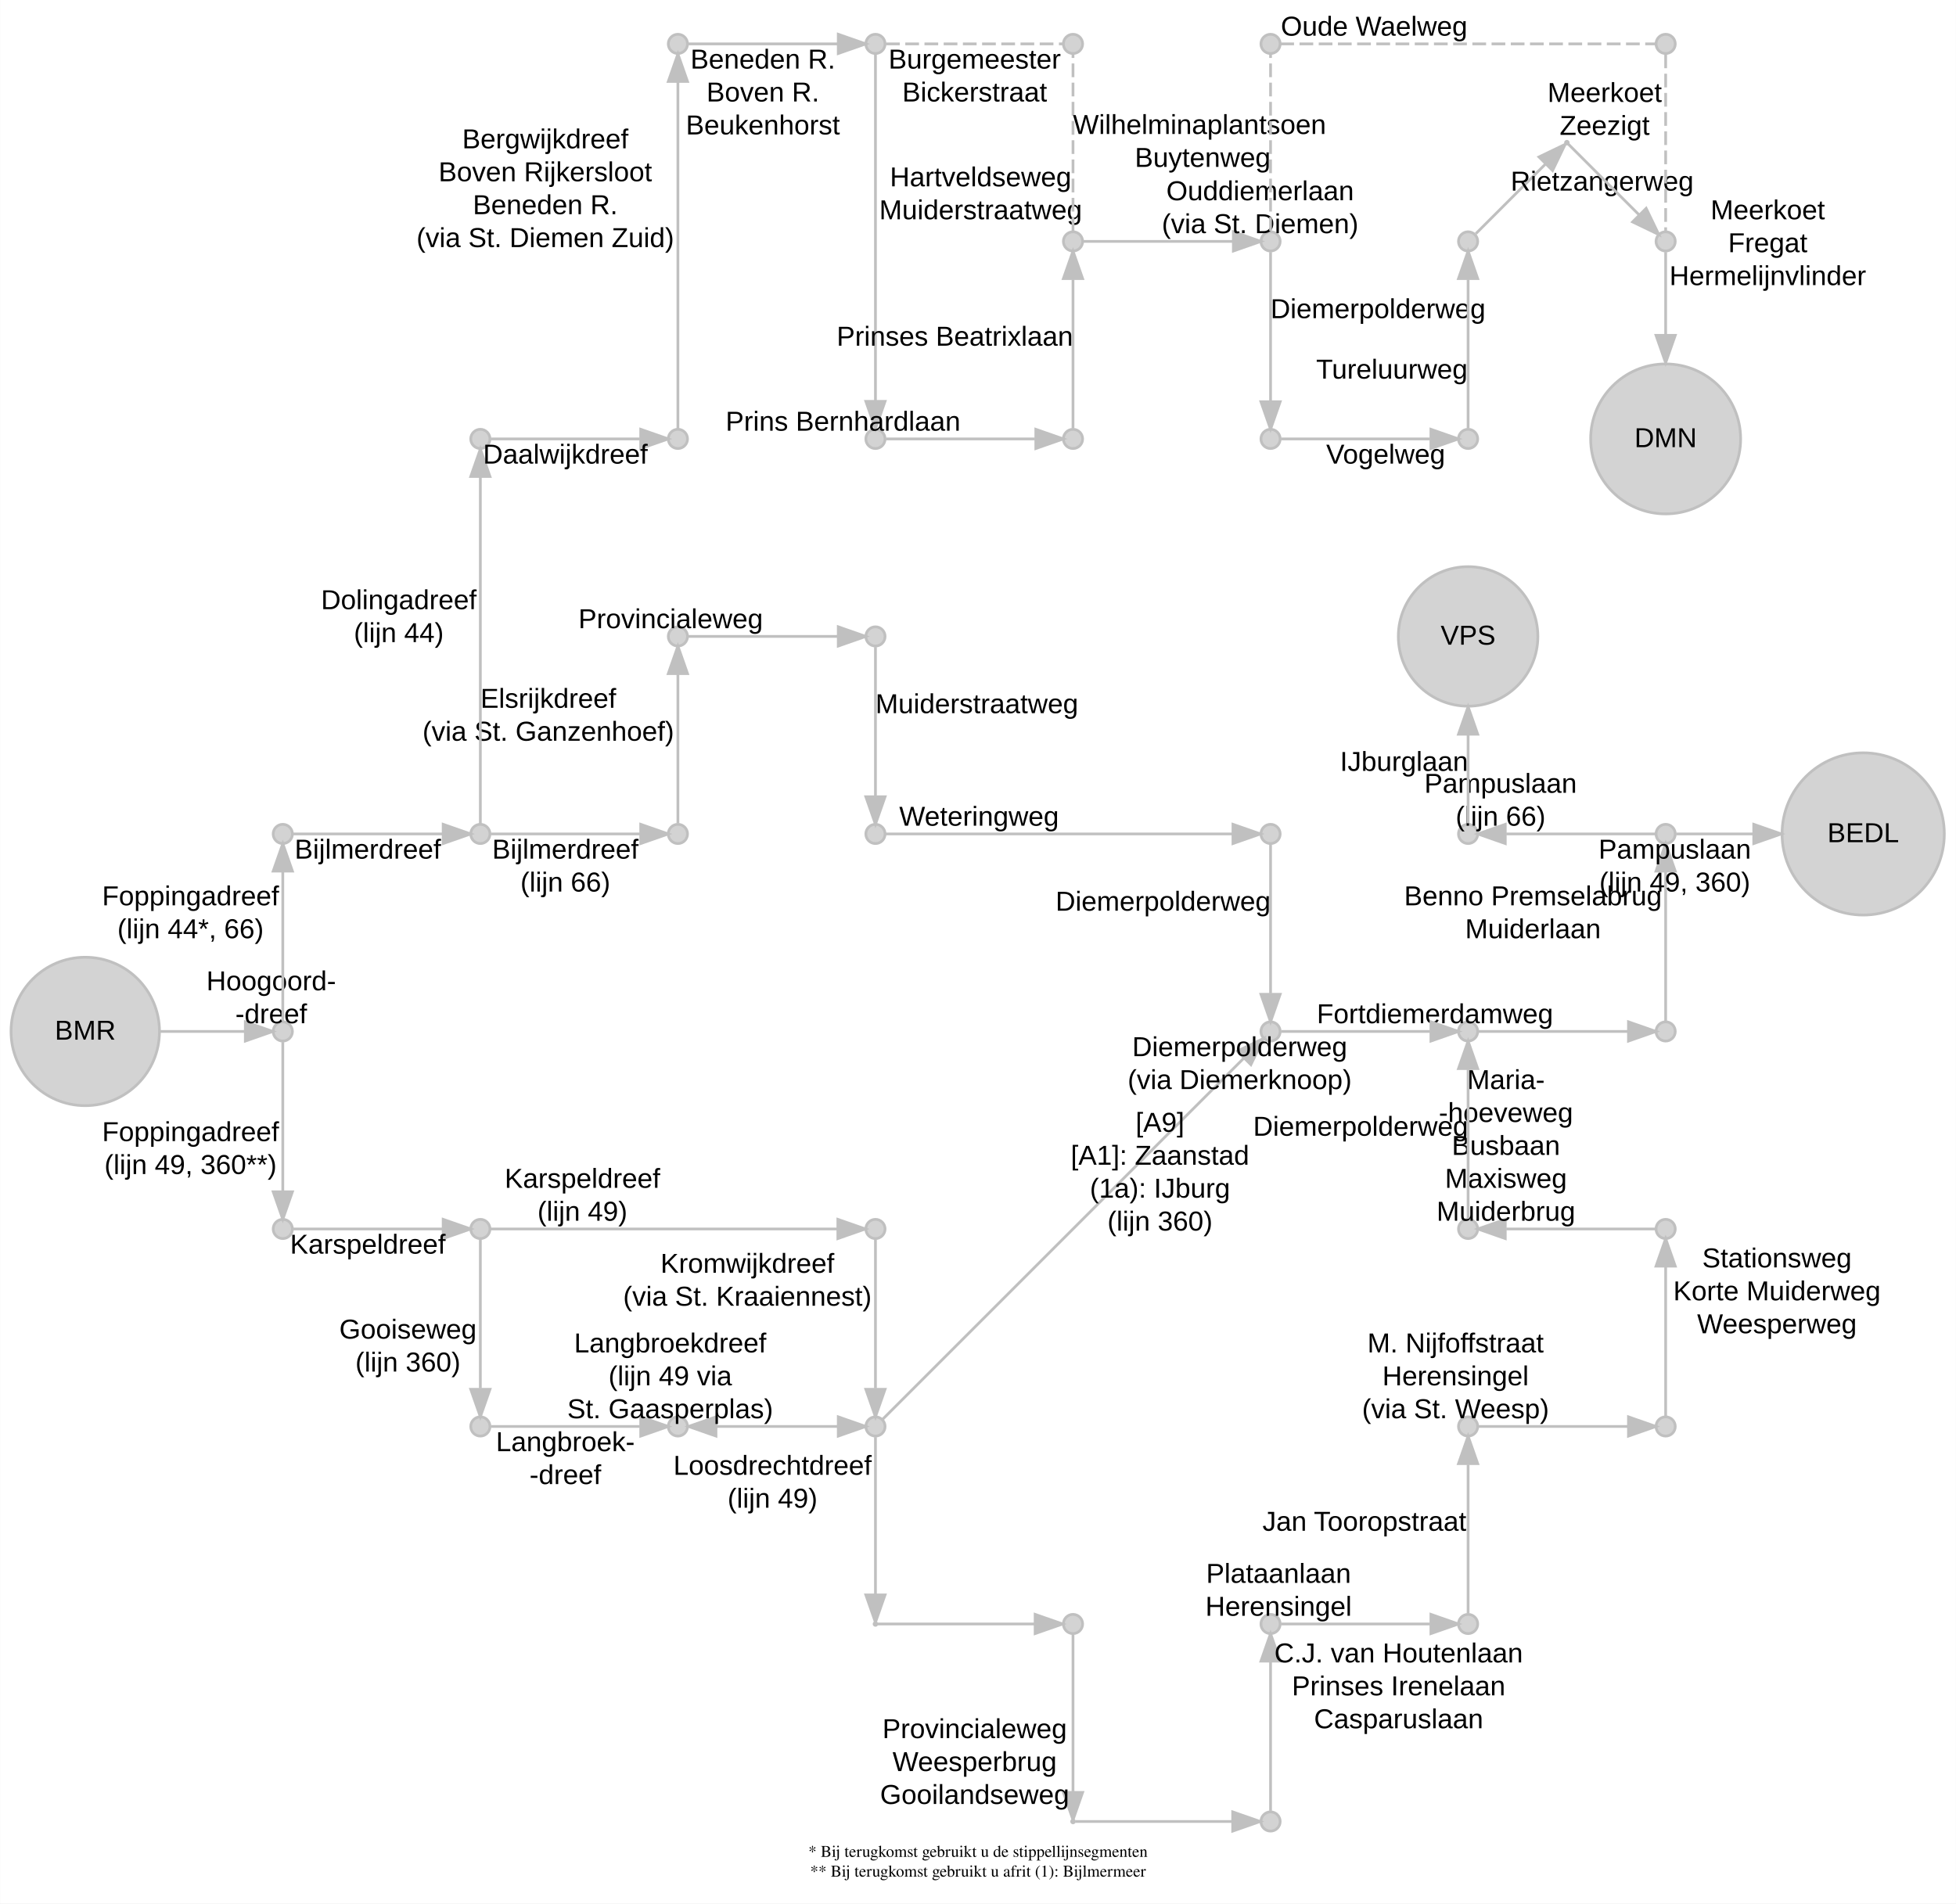
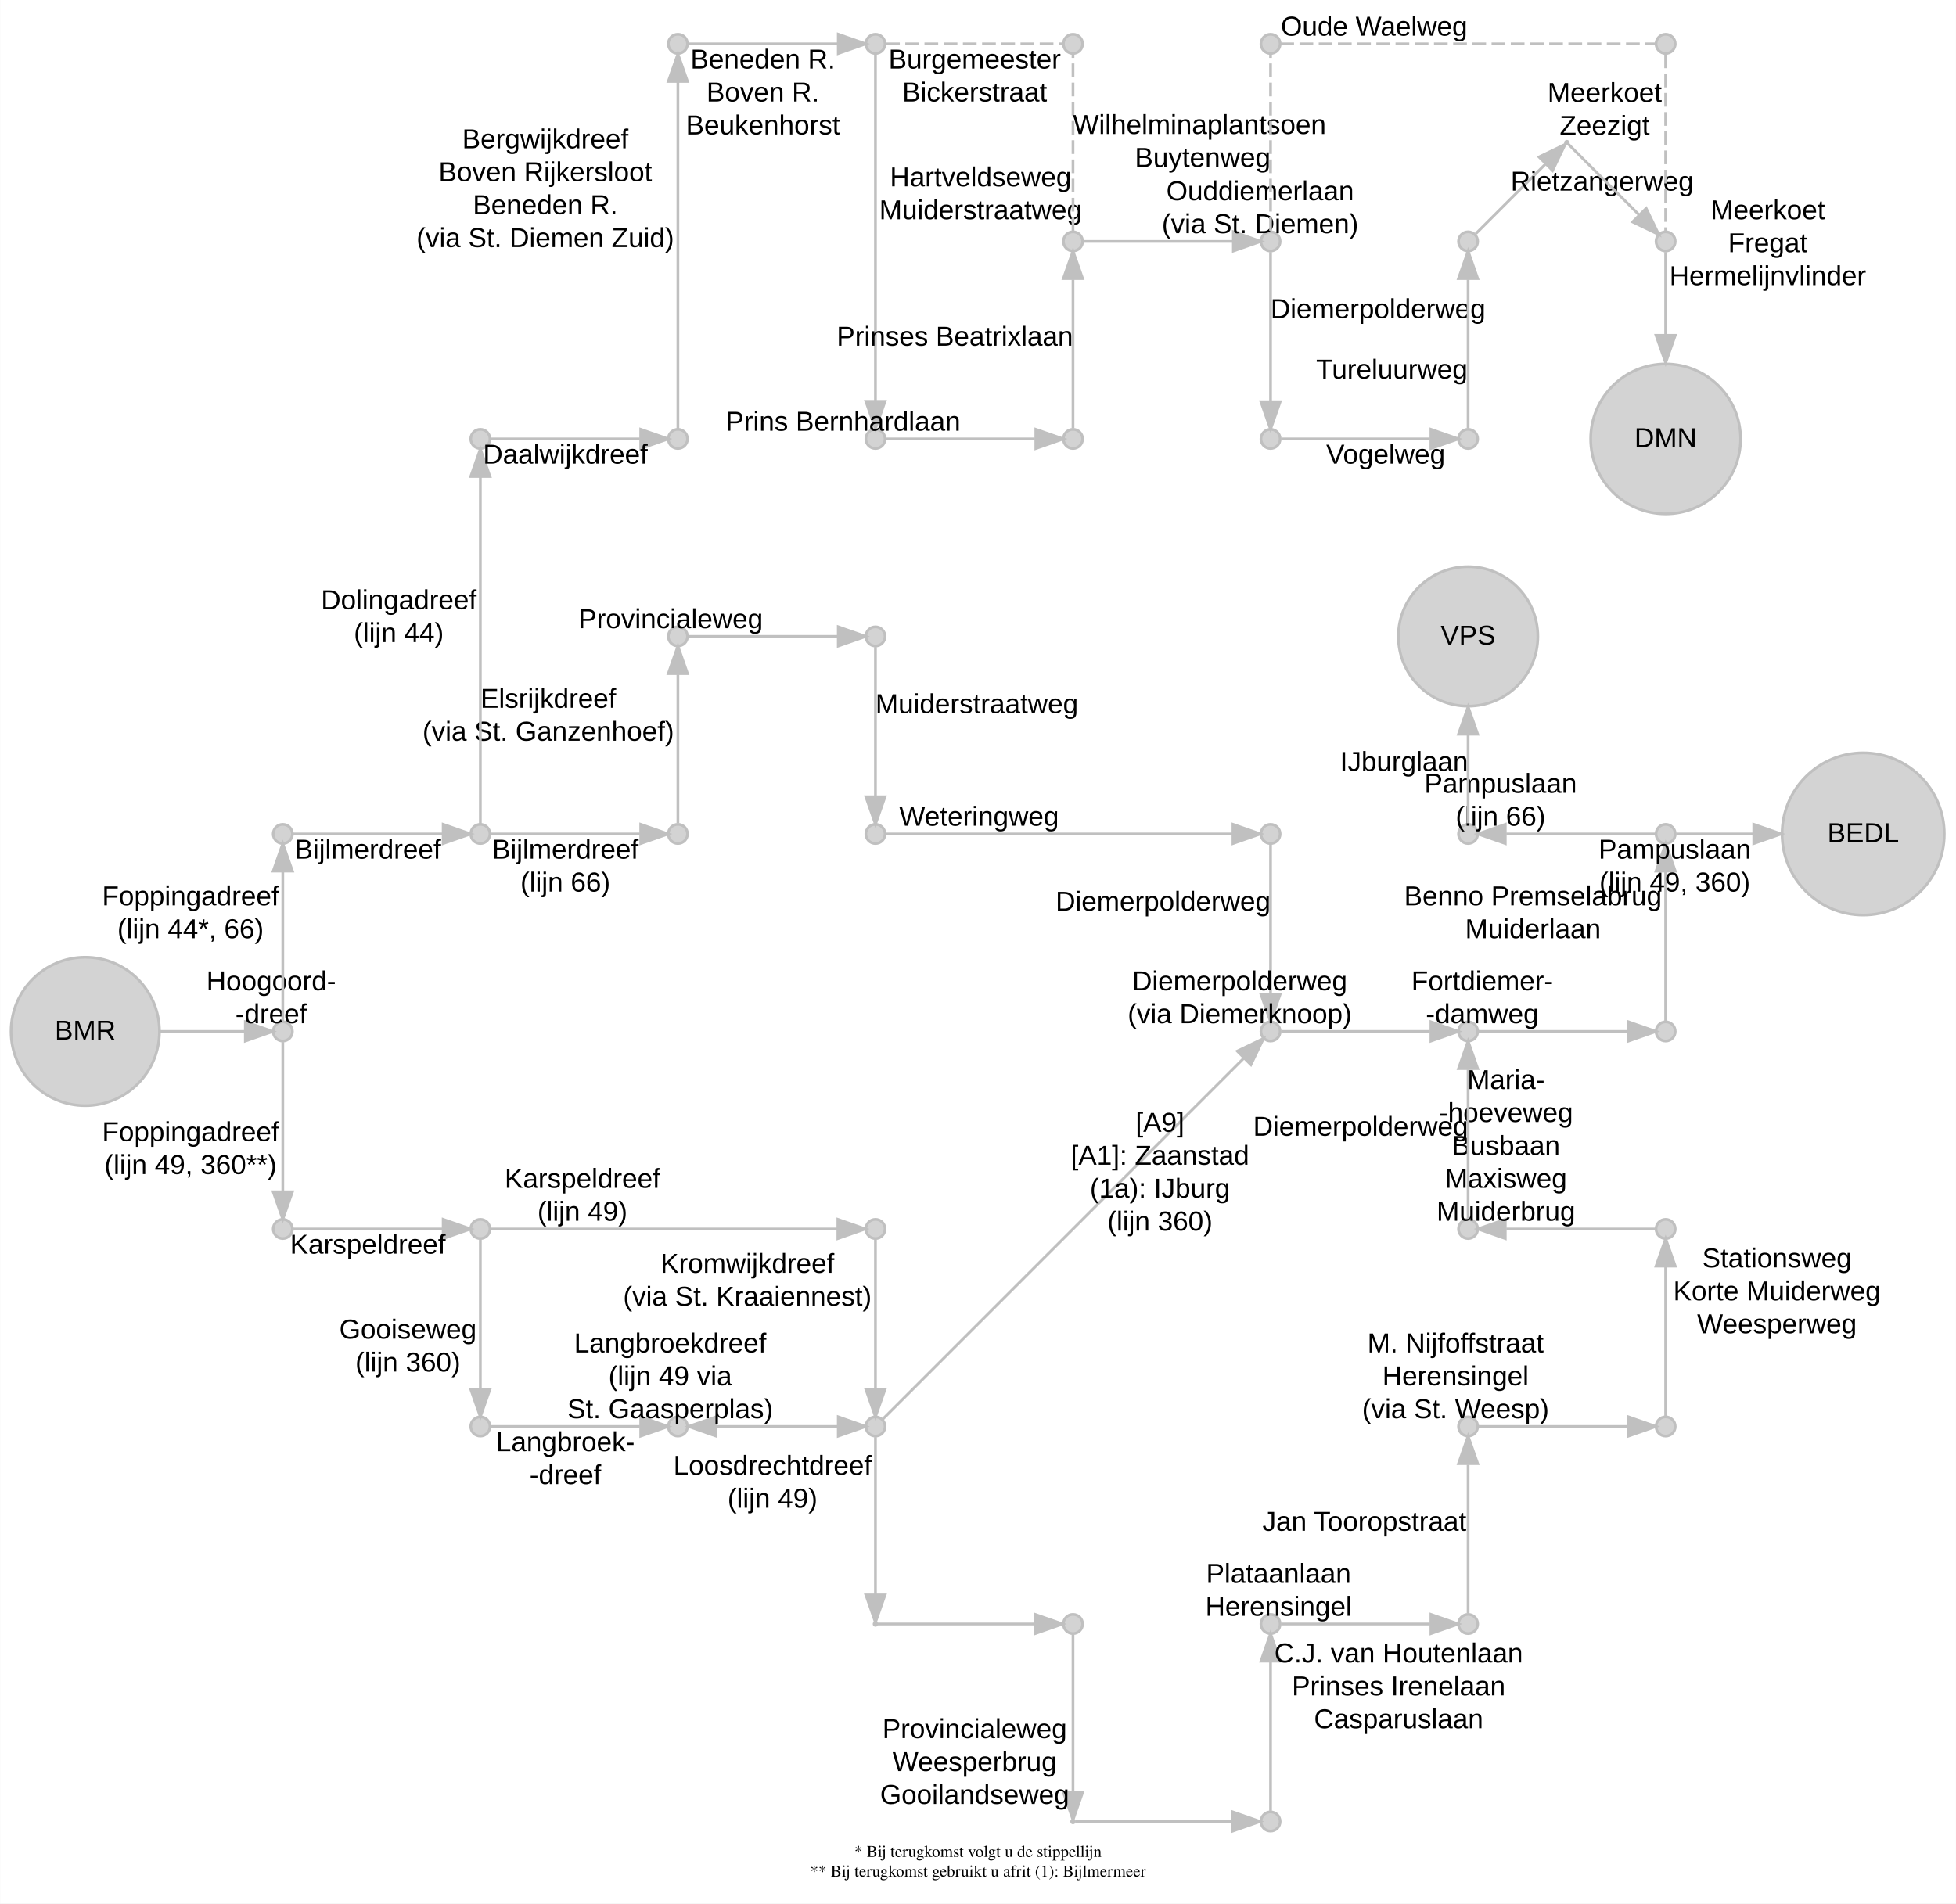
<svg xmlns="http://www.w3.org/2000/svg" width="713pt" height="694pt" viewBox="0.00 0.00 712.80 693.90">
  <g id="graph0" class="graph" transform="scale(1 1) rotate(0) translate(4 689.9)">
    <polygon fill="#ffffff" stroke="transparent" points="-4,4 -4,-689.9 708.804,-689.9 708.804,4 -4,4" />
-     <text text-anchor="middle" x="352.402" y="-13" font-family="Times,serif" font-size="6.00" fill="#000000">* Bij terugkomst gebruikt u de stippellijnsegmenten </text>
+     <text text-anchor="middle" x="352.402" y="-13" font-family="Times,serif" font-size="6.00" fill="#000000">* Bij terugkomst volgt u de stippellijn </text>
    <text text-anchor="middle" x="352.402" y="-5.8" font-family="Times,serif" font-size="6.00" fill="#000000"> ** Bij terugkomst gebruikt u afrit (1): Bijlmermeer</text>
    <g id="node1" class="node">
      <ellipse fill="#d3d3d3" stroke="#c0c0c0" cx="27.023" cy="-313.9" rx="27.047" ry="27.047" />
      <text text-anchor="middle" x="27.023" y="-310.9" font-family="Arial" font-size="10.00" fill="#000000">BMR</text>
    </g>
    <g id="node2" class="node">
      <ellipse fill="#d3d3d3" stroke="#c0c0c0" cx="99.023" cy="-313.9" rx="3.5" ry="3.5" />
    </g>
    <g id="edge6" class="edge">
      <path fill="none" stroke="#c0c0c0" d="M54.244,-313.9C64.854,-313.9 76.548,-313.9 85.324,-313.9" />
      <polygon fill="#c0c0c0" stroke="#c0c0c0" points="85.37,-317.4 95.37,-313.9 85.37,-310.4 85.37,-317.4" />
      <text text-anchor="middle" x="94.789" y="-328.9" font-family="Arial" font-size="10.00" fill="#000000">Hoogoord- </text>
      <text text-anchor="middle" x="94.789" y="-316.9" font-family="Arial" font-size="10.00" fill="#000000"> -dreef</text>
    </g>
    <g id="node3" class="node">
      <ellipse fill="#d3d3d3" stroke="#c0c0c0" cx="99.023" cy="-241.9" rx="3.5" ry="3.5" />
    </g>
    <g id="edge7" class="edge">
      <path fill="none" stroke="#c0c0c0" d="M99.023,-310.029C99.023,-299.974 99.023,-272.641 99.023,-255.81" />
      <polygon fill="#c0c0c0" stroke="#c0c0c0" points="102.524,-255.446 99.023,-245.446 95.524,-255.446 102.524,-255.446" />
      <text text-anchor="middle" x="65.4" y="-273.919" font-family="Arial" font-size="10.00" fill="#000000">Foppingadreef </text>
      <text text-anchor="middle" x="65.4" y="-261.919" font-family="Arial" font-size="10.00" fill="#000000"> (lijn 49, 360**)</text>
    </g>
    <g id="node19" class="node">
      <ellipse fill="#d3d3d3" stroke="#c0c0c0" cx="99.023" cy="-385.9" rx="3.5" ry="3.5" />
    </g>
    <g id="edge27" class="edge">
      <path fill="none" stroke="#c0c0c0" d="M99.023,-317.771C99.023,-327.826 99.023,-355.159 99.023,-371.99" />
      <polygon fill="#c0c0c0" stroke="#c0c0c0" points="95.524,-372.354 99.023,-382.354 102.524,-372.354 95.524,-372.354" />
      <text text-anchor="middle" x="65.4" y="-359.881" font-family="Arial" font-size="10.00" fill="#000000">Foppingadreef </text>
      <text text-anchor="middle" x="65.4" y="-347.881" font-family="Arial" font-size="10.00" fill="#000000"> (lijn 44*, 66)</text>
    </g>
    <g id="node4" class="node">
      <ellipse fill="#d3d3d3" stroke="#c0c0c0" cx="171.024" cy="-241.9" rx="3.5" ry="3.5" />
    </g>
    <g id="edge8" class="edge">
      <path fill="none" stroke="#c0c0c0" d="M102.894,-241.9C112.95,-241.9 140.283,-241.9 157.114,-241.9" />
      <polygon fill="#c0c0c0" stroke="#c0c0c0" points="157.478,-245.4 167.478,-241.9 157.477,-238.4 157.478,-245.4" />
      <text text-anchor="middle" x="130.004" y="-232.9" font-family="Arial" font-size="10.00" fill="#000000">Karspeldreef</text>
    </g>
    <g id="node5" class="node">
      <ellipse fill="#d3d3d3" stroke="#c0c0c0" cx="315.024" cy="-241.9" rx="3.5" ry="3.5" />
    </g>
    <g id="edge9" class="edge">
      <path fill="none" stroke="#c0c0c0" d="M174.583,-241.9C192.095,-241.9 269.531,-241.9 301.326,-241.9" />
      <polygon fill="#c0c0c0" stroke="#c0c0c0" points="301.328,-245.4 311.328,-241.9 301.328,-238.4 301.328,-245.4" />
      <text text-anchor="middle" x="208.226" y="-256.9" font-family="Arial" font-size="10.00" fill="#000000">Karspeldreef </text>
      <text text-anchor="middle" x="208.226" y="-244.9" font-family="Arial" font-size="10.00" fill="#000000"> (lijn 49)</text>
    </g>
    <g id="node29" class="node">
      <ellipse fill="#d3d3d3" stroke="#c0c0c0" cx="171.024" cy="-169.9" rx="3.5" ry="3.5" />
    </g>
    <g id="edge24" class="edge">
      <path fill="none" stroke="#c0c0c0" d="M171.024,-238.029C171.024,-227.974 171.024,-200.641 171.024,-183.81" />
      <polygon fill="#c0c0c0" stroke="#c0c0c0" points="174.524,-183.446 171.024,-173.446 167.524,-183.446 174.524,-183.446" />
      <text text-anchor="middle" x="144.628" y="-201.919" font-family="Arial" font-size="10.00" fill="#000000">Gooiseweg </text>
      <text text-anchor="middle" x="144.628" y="-189.919" font-family="Arial" font-size="10.00" fill="#000000"> (lijn 360)</text>
    </g>
    <g id="node6" class="node">
      <ellipse fill="#d3d3d3" stroke="#c0c0c0" cx="315.024" cy="-169.9" rx="3.5" ry="3.5" />
    </g>
    <g id="edge10" class="edge">
      <path fill="none" stroke="#c0c0c0" d="M315.024,-238.029C315.024,-227.974 315.024,-200.641 315.024,-183.81" />
      <polygon fill="#c0c0c0" stroke="#c0c0c0" points="318.524,-183.446 315.024,-173.446 311.524,-183.446 318.524,-183.446" />
      <text text-anchor="middle" x="268.349" y="-225.919" font-family="Arial" font-size="10.00" fill="#000000">Kromwijkdreef </text>
      <text text-anchor="middle" x="268.349" y="-213.919" font-family="Arial" font-size="10.00" fill="#000000"> (via St. Kraaiennest)</text>
    </g>
    <g id="node18" class="node">
      <ellipse fill="#d3d3d3" stroke="#c0c0c0" cx="315.024" cy="-97.9" rx=".5" ry=".5" />
    </g>
    <g id="edge11" class="edge">
      <path fill="none" stroke="#c0c0c0" d="M315.024,-166.029C315.024,-155.294 315.024,-124.87 315.024,-108.552" />
      <polygon fill="#c0c0c0" stroke="#c0c0c0" points="318.524,-108.501 315.024,-98.501 311.524,-108.501 318.524,-108.501" />
      <text text-anchor="middle" x="277.51" y="-152.29" font-family="Arial" font-size="10.00" fill="#000000">Loosdrechtdreef </text>
      <text text-anchor="middle" x="277.51" y="-140.29" font-family="Arial" font-size="10.00" fill="#000000"> (lijn 49)</text>
    </g>
    <g id="node25" class="node">
      <ellipse fill="#d3d3d3" stroke="#c0c0c0" cx="459.024" cy="-313.9" rx="3.5" ry="3.5" />
    </g>
    <g id="edge53" class="edge">
      <path fill="none" stroke="#c0c0c0" d="M317.523,-172.399C333.363,-188.239 420.057,-274.934 449.349,-304.226" />
      <polygon fill="#c0c0c0" stroke="#c0c0c0" points="446.909,-306.736 456.455,-311.332 451.859,-301.786 446.909,-306.736" />
      <text text-anchor="middle" x="418.729" y="-277.313" font-family="Arial" font-size="10.00" fill="#000000">[A9] </text>
      <text text-anchor="middle" x="418.729" y="-265.313" font-family="Arial" font-size="10.00" fill="#000000"> [A1]: Zaanstad </text>
      <text text-anchor="middle" x="418.729" y="-253.313" font-family="Arial" font-size="10.00" fill="#000000"> (1a): IJburg </text>
      <text text-anchor="middle" x="418.729" y="-241.313" font-family="Arial" font-size="10.00" fill="#000000"> (lijn 360)</text>
    </g>
    <g id="node7" class="node">
      <ellipse fill="#d3d3d3" stroke="#c0c0c0" cx="387.024" cy="-97.9" rx="3.5" ry="3.5" />
    </g>
    <g id="node8" class="node">
      <ellipse fill="#d3d3d3" stroke="#c0c0c0" cx="387.024" cy="-25.9" rx=".5" ry=".5" />
    </g>
    <g id="edge13" class="edge">
      <path fill="none" stroke="#c0c0c0" d="M387.024,-94.029C387.024,-83.295 387.024,-52.87 387.024,-36.552" />
      <polygon fill="#c0c0c0" stroke="#c0c0c0" points="390.524,-36.501 387.024,-26.501 383.524,-36.501 390.524,-36.501" />
      <text text-anchor="middle" x="351.18" y="-56.29" font-family="Arial" font-size="10.00" fill="#000000">Provincialeweg </text>
      <text text-anchor="middle" x="351.18" y="-44.29" font-family="Arial" font-size="10.00" fill="#000000"> Weesperbrug </text>
      <text text-anchor="middle" x="351.18" y="-32.29" font-family="Arial" font-size="10.00" fill="#000000"> Gooilandseweg</text>
    </g>
    <g id="node9" class="node">
      <ellipse fill="#d3d3d3" stroke="#c0c0c0" cx="459.024" cy="-25.9" rx="3.5" ry="3.5" />
    </g>
    <g id="edge14" class="edge">
      <path fill="none" stroke="#c0c0c0" d="M387.832,-25.9C393.358,-25.9 425.903,-25.9 445.022,-25.9" />
      <polygon fill="#c0c0c0" stroke="#c0c0c0" points="445.229,-29.4 455.229,-25.9 445.229,-22.4 445.229,-29.4" />
    </g>
    <g id="node10" class="node">
      <ellipse fill="#d3d3d3" stroke="#c0c0c0" cx="459.024" cy="-97.9" rx="3.5" ry="3.5" />
    </g>
    <g id="edge15" class="edge">
      <path fill="none" stroke="#c0c0c0" d="M459.024,-29.771C459.024,-39.826 459.024,-67.159 459.024,-83.99" />
      <polygon fill="#c0c0c0" stroke="#c0c0c0" points="455.524,-84.354 459.024,-94.354 462.524,-84.354 455.524,-84.354" />
      <text text-anchor="middle" x="505.704" y="-83.881" font-family="Arial" font-size="10.00" fill="#000000">C.J. van Houtenlaan </text>
      <text text-anchor="middle" x="505.704" y="-71.881" font-family="Arial" font-size="10.00" fill="#000000"> Prinses Irenelaan </text>
      <text text-anchor="middle" x="505.704" y="-59.881" font-family="Arial" font-size="10.00" fill="#000000"> Casparuslaan</text>
    </g>
    <g id="node11" class="node">
      <ellipse fill="#d3d3d3" stroke="#c0c0c0" cx="531.024" cy="-97.9" rx="3.5" ry="3.5" />
    </g>
    <g id="edge16" class="edge">
      <path fill="none" stroke="#c0c0c0" d="M462.894,-97.9C472.95,-97.9 500.283,-97.9 517.114,-97.9" />
      <polygon fill="#c0c0c0" stroke="#c0c0c0" points="517.478,-101.4 527.478,-97.9 517.478,-94.4 517.478,-101.4" />
      <text text-anchor="middle" x="461.945" y="-112.9" font-family="Arial" font-size="10.00" fill="#000000">Plataanlaan </text>
      <text text-anchor="middle" x="461.945" y="-100.9" font-family="Arial" font-size="10.00" fill="#000000"> Herensingel</text>
    </g>
    <g id="node12" class="node">
      <ellipse fill="#d3d3d3" stroke="#c0c0c0" cx="531.024" cy="-169.9" rx="3.5" ry="3.5" />
    </g>
    <g id="edge17" class="edge">
      <path fill="none" stroke="#c0c0c0" d="M531.024,-101.771C531.024,-111.826 531.024,-139.159 531.024,-155.99" />
      <polygon fill="#c0c0c0" stroke="#c0c0c0" points="527.524,-156.354 531.024,-166.354 534.524,-156.354 527.524,-156.354" />
      <text text-anchor="middle" x="493.236" y="-131.881" font-family="Arial" font-size="10.00" fill="#000000">Jan Tooropstraat</text>
    </g>
    <g id="node13" class="node">
      <ellipse fill="#d3d3d3" stroke="#c0c0c0" cx="603.024" cy="-169.9" rx="3.5" ry="3.5" />
    </g>
    <g id="edge18" class="edge">
      <path fill="none" stroke="#c0c0c0" d="M534.894,-169.9C544.95,-169.9 572.283,-169.9 589.114,-169.9" />
      <polygon fill="#c0c0c0" stroke="#c0c0c0" points="589.478,-173.4 599.478,-169.9 589.478,-166.4 589.478,-173.4" />
      <text text-anchor="middle" x="526.446" y="-196.9" font-family="Arial" font-size="10.00" fill="#000000">M. Nijfoffstraat </text>
      <text text-anchor="middle" x="526.446" y="-184.9" font-family="Arial" font-size="10.00" fill="#000000"> Herensingel </text>
      <text text-anchor="middle" x="526.446" y="-172.9" font-family="Arial" font-size="10.00" fill="#000000"> (via St. Weesp)</text>
    </g>
    <g id="node14" class="node">
      <ellipse fill="#d3d3d3" stroke="#c0c0c0" cx="603.024" cy="-241.9" rx="3.5" ry="3.5" />
    </g>
    <g id="edge19" class="edge">
      <path fill="none" stroke="#c0c0c0" d="M603.024,-173.771C603.024,-183.826 603.024,-211.159 603.024,-227.99" />
      <polygon fill="#c0c0c0" stroke="#c0c0c0" points="599.524,-228.354 603.024,-238.354 606.524,-228.354 599.524,-228.354" />
      <text text-anchor="middle" x="643.585" y="-227.881" font-family="Arial" font-size="10.00" fill="#000000">Stationsweg </text>
      <text text-anchor="middle" x="643.585" y="-215.881" font-family="Arial" font-size="10.00" fill="#000000"> Korte Muiderweg </text>
      <text text-anchor="middle" x="643.585" y="-203.881" font-family="Arial" font-size="10.00" fill="#000000"> Weesperweg</text>
    </g>
    <g id="node15" class="node">
      <ellipse fill="#d3d3d3" stroke="#c0c0c0" cx="531.024" cy="-241.9" rx="3.5" ry="3.5" />
    </g>
    <g id="edge20" class="edge">
      <path fill="none" stroke="#c0c0c0" d="M599.153,-241.9C589.097,-241.9 561.764,-241.9 544.933,-241.9" />
      <polygon fill="#c0c0c0" stroke="#c0c0c0" points="544.569,-238.4 534.569,-241.9 544.569,-245.4 544.569,-238.4" />
      <text text-anchor="middle" x="544.813" y="-292.9" font-family="Arial" font-size="10.00" fill="#000000">Maria- </text>
      <text text-anchor="middle" x="544.813" y="-280.9" font-family="Arial" font-size="10.00" fill="#000000"> -hoeveweg </text>
      <text text-anchor="middle" x="544.813" y="-268.9" font-family="Arial" font-size="10.00" fill="#000000"> Busbaan </text>
      <text text-anchor="middle" x="544.813" y="-256.9" font-family="Arial" font-size="10.00" fill="#000000"> Maxisweg </text>
      <text text-anchor="middle" x="544.813" y="-244.9" font-family="Arial" font-size="10.00" fill="#000000"> Muiderbrug</text>
    </g>
    <g id="node16" class="node">
      <ellipse fill="#d3d3d3" stroke="#c0c0c0" cx="531.024" cy="-313.9" rx="3.5" ry="3.5" />
    </g>
    <g id="edge21" class="edge">
      <path fill="none" stroke="#c0c0c0" d="M531.024,-245.771C531.024,-255.826 531.024,-283.159 531.024,-299.99" />
      <polygon fill="#c0c0c0" stroke="#c0c0c0" points="527.524,-300.354 531.024,-310.354 534.524,-300.354 527.524,-300.354" />
      <text text-anchor="middle" x="491.856" y="-275.881" font-family="Arial" font-size="10.00" fill="#000000">Diemerpolderweg</text>
    </g>
    <g id="node17" class="node">
      <ellipse fill="#d3d3d3" stroke="#c0c0c0" cx="603.024" cy="-313.9" rx="3.5" ry="3.5" />
    </g>
    <g id="edge22" class="edge">
      <path fill="none" stroke="#c0c0c0" d="M534.894,-313.9C544.95,-313.9 572.283,-313.9 589.114,-313.9" />
      <polygon fill="#c0c0c0" stroke="#c0c0c0" points="589.478,-317.4 599.478,-313.9 589.478,-310.4 589.478,-317.4" />
-       <text text-anchor="middle" x="518.947" y="-316.9" font-family="Arial" font-size="10.00" fill="#000000">Fortdiemerdamweg</text>
+       <text text-anchor="middle" x="536.175" y="-328.9" font-family="Arial" font-size="10.00" fill="#000000">Fortdiemer-</text>
+       <text text-anchor="middle" x="536.175" y="-316.9" font-family="Arial" font-size="10.00" fill="#000000">-damweg</text>
    </g>
    <g id="node26" class="node">
      <ellipse fill="#d3d3d3" stroke="#c0c0c0" cx="603.024" cy="-385.9" rx="3.5" ry="3.5" />
    </g>
    <g id="edge23" class="edge">
      <path fill="none" stroke="#c0c0c0" d="M603.024,-317.771C603.024,-327.826 603.024,-355.159 603.024,-371.99" />
      <polygon fill="#c0c0c0" stroke="#c0c0c0" points="599.524,-372.354 603.024,-382.354 606.524,-372.354 599.524,-372.354" />
      <text text-anchor="middle" x="554.678" y="-359.881" font-family="Arial" font-size="10.00" fill="#000000">Benno Premselabrug </text>
      <text text-anchor="middle" x="554.678" y="-347.881" font-family="Arial" font-size="10.00" fill="#000000"> Muiderlaan</text>
    </g>
    <g id="edge12" class="edge">
      <path fill="none" stroke="#c0c0c0" d="M315.832,-97.9C321.358,-97.9 353.903,-97.9 373.022,-97.9" />
      <polygon fill="#c0c0c0" stroke="#c0c0c0" points="373.229,-101.4 383.229,-97.9 373.229,-94.4 373.229,-101.4" />
    </g>
    <g id="node32" class="node">
      <ellipse fill="#d3d3d3" stroke="#c0c0c0" cx="171.024" cy="-385.9" rx="3.5" ry="3.5" />
    </g>
    <g id="edge28" class="edge">
      <path fill="none" stroke="#c0c0c0" d="M102.894,-385.9C112.95,-385.9 140.283,-385.9 157.114,-385.9" />
      <polygon fill="#c0c0c0" stroke="#c0c0c0" points="157.478,-389.4 167.478,-385.9 157.477,-382.4 157.478,-389.4" />
      <text text-anchor="middle" x="130.004" y="-376.9" font-family="Arial" font-size="10.00" fill="#000000">Bijlmerdreef</text>
    </g>
    <g id="node20" class="node">
      <ellipse fill="#d3d3d3" stroke="#c0c0c0" cx="243.024" cy="-385.9" rx="3.5" ry="3.5" />
    </g>
    <g id="node21" class="node">
      <ellipse fill="#d3d3d3" stroke="#c0c0c0" cx="243.024" cy="-457.9" rx="3.5" ry="3.5" />
    </g>
    <g id="edge44" class="edge">
      <path fill="none" stroke="#c0c0c0" d="M243.024,-389.771C243.024,-399.826 243.024,-427.159 243.024,-443.99" />
      <polygon fill="#c0c0c0" stroke="#c0c0c0" points="239.524,-444.354 243.024,-454.354 246.524,-444.354 239.524,-444.354" />
      <text text-anchor="middle" x="195.788" y="-431.881" font-family="Arial" font-size="10.00" fill="#000000">Elsrijkdreef </text>
      <text text-anchor="middle" x="195.788" y="-419.881" font-family="Arial" font-size="10.00" fill="#000000"> (via St. Ganzenhoef)</text>
    </g>
    <g id="node22" class="node">
      <ellipse fill="#d3d3d3" stroke="#c0c0c0" cx="315.024" cy="-457.9" rx="3.5" ry="3.5" />
    </g>
    <g id="edge45" class="edge">
      <path fill="none" stroke="#c0c0c0" d="M246.894,-457.9C256.95,-457.9 284.283,-457.9 301.114,-457.9" />
      <polygon fill="#c0c0c0" stroke="#c0c0c0" points="301.478,-461.4 311.478,-457.9 301.478,-454.4 301.478,-461.4" />
      <text text-anchor="middle" x="240.39" y="-460.9" font-family="Arial" font-size="10.00" fill="#000000">Provincialeweg</text>
    </g>
    <g id="node23" class="node">
      <ellipse fill="#d3d3d3" stroke="#c0c0c0" cx="315.024" cy="-385.9" rx="3.5" ry="3.5" />
    </g>
    <g id="edge46" class="edge">
      <path fill="none" stroke="#c0c0c0" d="M315.024,-454.029C315.024,-443.974 315.024,-416.641 315.024,-399.81" />
      <polygon fill="#c0c0c0" stroke="#c0c0c0" points="318.524,-399.446 315.024,-389.446 311.524,-399.446 318.524,-399.446" />
      <text text-anchor="middle" x="351.971" y="-429.919" font-family="Arial" font-size="10.00" fill="#000000">Muiderstraatweg</text>
    </g>
    <g id="node24" class="node">
      <ellipse fill="#d3d3d3" stroke="#c0c0c0" cx="459.024" cy="-385.9" rx="3.5" ry="3.5" />
    </g>
    <g id="edge47" class="edge">
      <path fill="none" stroke="#c0c0c0" d="M318.583,-385.9C336.095,-385.9 413.531,-385.9 445.326,-385.9" />
      <polygon fill="#c0c0c0" stroke="#c0c0c0" points="445.328,-389.4 455.328,-385.9 445.328,-382.4 445.328,-389.4" />
      <text text-anchor="middle" x="352.785" y="-388.9" font-family="Arial" font-size="10.00" fill="#000000">Weteringweg</text>
    </g>
    <g id="edge48" class="edge">
      <path fill="none" stroke="#c0c0c0" d="M459.024,-382.029C459.024,-371.974 459.024,-344.641 459.024,-327.81" />
      <polygon fill="#c0c0c0" stroke="#c0c0c0" points="462.524,-327.446 459.024,-317.446 455.524,-327.446 462.524,-327.446" />
      <text text-anchor="middle" x="419.856" y="-357.919" font-family="Arial" font-size="10.00" fill="#000000">Diemerpolderweg</text>
    </g>
    <g id="edge49" class="edge">
      <path fill="none" stroke="#c0c0c0" d="M462.894,-313.9C472.95,-313.9 500.283,-313.9 517.114,-313.9" />
      <polygon fill="#c0c0c0" stroke="#c0c0c0" points="517.478,-317.4 527.478,-313.9 517.478,-310.4 517.478,-317.4" />
-       <text text-anchor="middle" x="447.782" y="-304.9" font-family="Arial" font-size="10.00" fill="#000000">Diemerpolderweg </text>
-       <text text-anchor="middle" x="447.782" y="-292.9" font-family="Arial" font-size="10.00" fill="#000000"> (via Diemerknoop)</text>
+       <text text-anchor="middle" x="447.782" y="-328.9" font-family="Arial" font-size="10.00" fill="#000000">Diemerpolderweg </text>
+       <text text-anchor="middle" x="447.782" y="-316.9" font-family="Arial" font-size="10.00" fill="#000000"> (via Diemerknoop)</text>
    </g>
    <g id="node27" class="node">
      <ellipse fill="#d3d3d3" stroke="#c0c0c0" cx="531.024" cy="-385.9" rx="3.5" ry="3.5" />
    </g>
    <g id="edge51" class="edge">
      <path fill="none" stroke="#c0c0c0" d="M599.153,-385.9C589.097,-385.9 561.764,-385.9 544.933,-385.9" />
      <polygon fill="#c0c0c0" stroke="#c0c0c0" points="544.569,-382.4 534.569,-385.9 544.569,-389.4 544.569,-382.4" />
      <text text-anchor="middle" x="542.868" y="-400.9" font-family="Arial" font-size="10.00" fill="#000000">Pampuslaan </text>
      <text text-anchor="middle" x="542.868" y="-388.9" font-family="Arial" font-size="10.00" fill="#000000"> (lijn 66)</text>
    </g>
    <g id="node31" class="node">
      <ellipse fill="#d3d3d3" stroke="#c0c0c0" cx="675.024" cy="-385.9" rx="29.563" ry="29.563" />
      <text text-anchor="middle" x="675.024" y="-382.9" font-family="Arial" font-size="10.00" fill="#000000">BEDL</text>
    </g>
    <g id="edge50" class="edge">
      <path fill="none" stroke="#c0c0c0" d="M606.894,-385.9C612.497,-385.9 623.464,-385.9 634.989,-385.9" />
      <polygon fill="#c0c0c0" stroke="#c0c0c0" points="635.141,-389.4 645.141,-385.9 635.14,-382.4 635.141,-389.4" />
      <text text-anchor="middle" x="606.354" y="-376.9" font-family="Arial" font-size="10.00" fill="#000000">Pampuslaan </text>
      <text text-anchor="middle" x="606.354" y="-364.9" font-family="Arial" font-size="10.00" fill="#000000"> (lijn 49, 360)</text>
    </g>
    <g id="node28" class="node">
      <ellipse fill="#d3d3d3" stroke="#c0c0c0" cx="531.024" cy="-457.9" rx="25.422" ry="25.422" />
      <text text-anchor="middle" x="531.024" y="-454.9" font-family="Arial" font-size="10.00" fill="#000000">VPS</text>
    </g>
    <g id="edge52" class="edge">
      <path fill="none" stroke="#c0c0c0" d="M531.024,-389.771C531.024,-396.04 531.024,-409.025 531.024,-421.993" />
      <polygon fill="#c0c0c0" stroke="#c0c0c0" points="527.524,-422.262 531.024,-432.262 534.524,-422.262 527.524,-422.262" />
      <text text-anchor="middle" x="507.683" y="-408.882" font-family="Arial" font-size="10.00" fill="#000000">IJburglaan</text>
    </g>
    <g id="node30" class="node">
      <ellipse fill="#d3d3d3" stroke="#c0c0c0" cx="243.024" cy="-169.9" rx="3.5" ry="3.5" />
    </g>
    <g id="edge25" class="edge">
      <path fill="none" stroke="#c0c0c0" d="M174.894,-169.9C184.95,-169.9 212.283,-169.9 229.114,-169.9" />
      <polygon fill="#c0c0c0" stroke="#c0c0c0" points="229.478,-173.4 239.478,-169.9 229.478,-166.4 229.478,-173.4" />
      <text text-anchor="middle" x="202.004" y="-160.9" font-family="Arial" font-size="10.00" fill="#000000">Langbroek- </text>
      <text text-anchor="middle" x="202.004" y="-148.9" font-family="Arial" font-size="10.00" fill="#000000"> -dreef</text>
    </g>
    <g id="edge26" class="edge">
      <path fill="none" stroke="#c0c0c0" d="M256.993,-169.9C269.759,-169.9 288.529,-169.9 301.237,-169.9" />
      <polygon fill="#c0c0c0" stroke="#c0c0c0" points="256.895,-166.4 246.894,-169.9 256.894,-173.4 256.895,-166.4" />
      <polygon fill="#c0c0c0" stroke="#c0c0c0" points="301.478,-173.4 311.478,-169.9 301.478,-166.4 301.478,-173.4" />
      <text text-anchor="middle" x="240.218" y="-196.9" font-family="Arial" font-size="10.00" fill="#000000">Langbroekdreef </text>
      <text text-anchor="middle" x="240.218" y="-184.9" font-family="Arial" font-size="10.00" fill="#000000"> (lijn 49 via </text>
      <text text-anchor="middle" x="240.218" y="-172.9" font-family="Arial" font-size="10.00" fill="#000000"> St. Gaasperplas)</text>
    </g>
    <g id="edge29" class="edge">
      <path fill="none" stroke="#c0c0c0" d="M174.894,-385.9C184.95,-385.9 212.283,-385.9 229.114,-385.9" />
      <polygon fill="#c0c0c0" stroke="#c0c0c0" points="229.478,-389.4 239.478,-385.9 229.478,-382.4 229.478,-389.4" />
      <text text-anchor="middle" x="202.004" y="-376.9" font-family="Arial" font-size="10.00" fill="#000000">Bijlmerdreef </text>
      <text text-anchor="middle" x="202.004" y="-364.9" font-family="Arial" font-size="10.00" fill="#000000"> (lijn 66)</text>
    </g>
    <g id="node33" class="node">
      <ellipse fill="#d3d3d3" stroke="#c0c0c0" cx="171.024" cy="-529.9" rx="3.5" ry="3.5" />
    </g>
    <g id="edge30" class="edge">
      <path fill="none" stroke="#c0c0c0" d="M171.024,-389.46C171.024,-406.971 171.024,-484.408 171.024,-516.203" />
      <polygon fill="#c0c0c0" stroke="#c0c0c0" points="167.524,-516.205 171.024,-526.205 174.524,-516.205 167.524,-516.205" />
      <text text-anchor="middle" x="141.295" y="-467.831" font-family="Arial" font-size="10.00" fill="#000000">Dolingadreef </text>
      <text text-anchor="middle" x="141.295" y="-455.831" font-family="Arial" font-size="10.00" fill="#000000"> (lijn 44)</text>
    </g>
    <g id="node34" class="node">
      <ellipse fill="#d3d3d3" stroke="#c0c0c0" cx="243.024" cy="-529.9" rx="3.5" ry="3.5" />
    </g>
    <g id="edge31" class="edge">
      <path fill="none" stroke="#c0c0c0" d="M174.894,-529.9C184.95,-529.9 212.283,-529.9 229.114,-529.9" />
      <polygon fill="#c0c0c0" stroke="#c0c0c0" points="229.478,-533.4 239.478,-529.9 229.478,-526.4 229.478,-533.4" />
      <text text-anchor="middle" x="202.004" y="-520.9" font-family="Arial" font-size="10.00" fill="#000000">Daalwijkdreef</text>
    </g>
    <g id="node35" class="node">
      <ellipse fill="#d3d3d3" stroke="#c0c0c0" cx="243.024" cy="-673.9" rx="3.5" ry="3.5" />
    </g>
    <g id="edge32" class="edge">
      <path fill="none" stroke="#c0c0c0" d="M243.024,-533.46C243.024,-550.971 243.024,-628.408 243.024,-660.203" />
      <polygon fill="#c0c0c0" stroke="#c0c0c0" points="239.524,-660.205 243.024,-670.205 246.524,-660.205 239.524,-660.205" />
      <text text-anchor="middle" x="194.689" y="-635.831" font-family="Arial" font-size="10.00" fill="#000000">Bergwijkdreef </text>
      <text text-anchor="middle" x="194.689" y="-623.831" font-family="Arial" font-size="10.00" fill="#000000"> Boven Rijkersloot </text>
      <text text-anchor="middle" x="194.689" y="-611.831" font-family="Arial" font-size="10.00" fill="#000000"> Beneden R. </text>
      <text text-anchor="middle" x="194.689" y="-599.831" font-family="Arial" font-size="10.00" fill="#000000"> (via St. Diemen Zuid)</text>
    </g>
    <g id="node36" class="node">
      <ellipse fill="#d3d3d3" stroke="#c0c0c0" cx="315.024" cy="-673.9" rx="3.5" ry="3.5" />
    </g>
    <g id="edge33" class="edge">
      <path fill="none" stroke="#c0c0c0" d="M246.894,-673.9C256.95,-673.9 284.283,-673.9 301.114,-673.9" />
      <polygon fill="#c0c0c0" stroke="#c0c0c0" points="301.478,-677.4 311.478,-673.9 301.478,-670.4 301.478,-677.4" />
      <text text-anchor="middle" x="274.004" y="-664.9" font-family="Arial" font-size="10.00" fill="#000000">Beneden R. </text>
      <text text-anchor="middle" x="274.004" y="-652.9" font-family="Arial" font-size="10.00" fill="#000000"> Boven R.</text>
      <text text-anchor="middle" x="274.004" y="-640.9" font-family="Arial" font-size="10.00" fill="#000000"> Beukenhorst</text>
    </g>
    <g id="node37" class="node">
      <ellipse fill="#d3d3d3" stroke="#c0c0c0" cx="315.024" cy="-529.9" rx="3.5" ry="3.5" />
    </g>
    <g id="edge34" class="edge">
      <path fill="none" stroke="#c0c0c0" d="M315.024,-670.34C315.024,-652.829 315.024,-575.392 315.024,-543.597" />
      <polygon fill="#c0c0c0" stroke="#c0c0c0" points="318.524,-543.595 315.024,-533.595 311.524,-543.595 318.524,-543.595" />
      <text text-anchor="middle" x="353.361" y="-621.969" font-family="Arial" font-size="10.00" fill="#000000">Hartveldseweg </text>
      <text text-anchor="middle" x="353.361" y="-609.969" font-family="Arial" font-size="10.00" fill="#000000"> Muiderstraatweg</text>
    </g>
    <g id="node46" class="node">
      <ellipse fill="#d3d3d3" stroke="#c0c0c0" cx="387.024" cy="-673.9" rx="3.5" ry="3.5" />
    </g>
    <g id="edge2" class="edge">
      <path fill="none" stroke="#c0c0c0" stroke-dasharray="5,2" d="M318.894,-673.9C331.513,-673.9 371.34,-673.9 383.478,-673.9" />
      <text text-anchor="middle" x="351.186" y="-664.9" font-family="Arial" font-size="10.00" fill="#000000">Burgemeester </text>
      <text text-anchor="middle" x="351.186" y="-652.9" font-family="Arial" font-size="10.00" fill="#000000"> Bickerstraat</text>
    </g>
    <g id="node38" class="node">
      <ellipse fill="#d3d3d3" stroke="#c0c0c0" cx="387.024" cy="-529.9" rx="3.5" ry="3.5" />
    </g>
    <g id="edge35" class="edge">
      <path fill="none" stroke="#c0c0c0" d="M318.894,-529.9C328.95,-529.9 356.283,-529.9 373.114,-529.9" />
      <polygon fill="#c0c0c0" stroke="#c0c0c0" points="373.478,-533.4 383.478,-529.9 373.478,-526.4 373.478,-533.4" />
      <text text-anchor="middle" x="303.218" y="-532.9" font-family="Arial" font-size="10.00" fill="#000000">Prins Bernhardlaan</text>
    </g>
    <g id="node39" class="node">
      <ellipse fill="#d3d3d3" stroke="#c0c0c0" cx="387.024" cy="-601.9" rx="3.5" ry="3.5" />
    </g>
    <g id="edge36" class="edge">
      <path fill="none" stroke="#c0c0c0" d="M387.024,-533.771C387.024,-543.826 387.024,-571.159 387.024,-587.99" />
      <polygon fill="#c0c0c0" stroke="#c0c0c0" points="383.524,-588.354 387.024,-598.354 390.524,-588.354 383.524,-588.354" />
      <text text-anchor="middle" x="343.962" y="-563.881" font-family="Arial" font-size="10.00" fill="#000000">Prinses Beatrixlaan</text>
    </g>
    <g id="node40" class="node">
      <ellipse fill="#d3d3d3" stroke="#c0c0c0" cx="459.024" cy="-601.9" rx="3.5" ry="3.5" />
    </g>
    <g id="edge37" class="edge">
      <path fill="none" stroke="#c0c0c0" d="M390.894,-601.9C400.95,-601.9 428.283,-601.9 445.114,-601.9" />
      <polygon fill="#c0c0c0" stroke="#c0c0c0" points="445.478,-605.4 455.478,-601.9 445.478,-598.4 445.478,-605.4" />
      <text text-anchor="middle" x="455.226" y="-616.9" font-family="Arial" font-size="10.00" fill="#000000">Ouddiemerlaan </text>
      <text text-anchor="middle" x="455.226" y="-604.9" font-family="Arial" font-size="10.00" fill="#000000"> (via St. Diemen)</text>
    </g>
    <g id="edge1" class="edge">
      <path fill="none" stroke="#c0c0c0" stroke-dasharray="5,2" d="M387.024,-605.771C387.024,-618.389 387.024,-658.216 387.024,-670.354" />
      <text text-anchor="middle" x="433.139" y="-641.062" font-family="Arial" font-size="10.00" fill="#000000">Wilhelminaplantsoen</text>
    </g>
    <g id="node41" class="node">
      <ellipse fill="#d3d3d3" stroke="#c0c0c0" cx="459.024" cy="-529.9" rx="3.5" ry="3.5" />
    </g>
    <g id="edge38" class="edge">
      <path fill="none" stroke="#c0c0c0" d="M459.024,-598.029C459.024,-587.974 459.024,-560.641 459.024,-543.81" />
      <polygon fill="#c0c0c0" stroke="#c0c0c0" points="462.524,-543.446 459.024,-533.446 455.524,-543.446 462.524,-543.446" />
      <text text-anchor="middle" x="498.191" y="-573.919" font-family="Arial" font-size="10.00" fill="#000000">Diemerpolderweg</text>
    </g>
    <g id="node47" class="node">
      <ellipse fill="#d3d3d3" stroke="#c0c0c0" cx="459.024" cy="-673.9" rx="3.5" ry="3.5" />
    </g>
    <g id="edge3" class="edge">
      <path fill="none" stroke="#c0c0c0" stroke-dasharray="5,2" d="M459.024,-605.771C459.024,-618.389 459.024,-658.216 459.024,-670.354" />
      <text text-anchor="middle" x="434.293" y="-629.062" font-family="Arial" font-size="10.00" fill="#000000">Buytenweg</text>
    </g>
    <g id="node42" class="node">
      <ellipse fill="#d3d3d3" stroke="#c0c0c0" cx="531.024" cy="-529.9" rx="3.5" ry="3.5" />
    </g>
    <g id="edge39" class="edge">
      <path fill="none" stroke="#c0c0c0" d="M462.894,-529.9C472.95,-529.9 500.283,-529.9 517.114,-529.9" />
      <polygon fill="#c0c0c0" stroke="#c0c0c0" points="517.478,-533.4 527.478,-529.9 517.478,-526.4 517.478,-533.4" />
      <text text-anchor="middle" x="500.98" y="-520.9" font-family="Arial" font-size="10.00" fill="#000000">Vogelweg</text>
    </g>
    <g id="node43" class="node">
      <ellipse fill="#d3d3d3" stroke="#c0c0c0" cx="531.024" cy="-601.9" rx="3.5" ry="3.5" />
    </g>
    <g id="edge40" class="edge">
      <path fill="none" stroke="#c0c0c0" d="M531.024,-533.771C531.024,-543.826 531.024,-571.159 531.024,-587.99" />
      <polygon fill="#c0c0c0" stroke="#c0c0c0" points="527.524,-588.354 531.024,-598.354 534.524,-588.354 527.524,-588.354" />
      <text text-anchor="middle" x="503.244" y="-551.881" font-family="Arial" font-size="10.00" fill="#000000">Tureluurweg</text>
    </g>
    <g id="node44" class="node">
      <ellipse fill="#d3d3d3" stroke="#c0c0c0" cx="567.024" cy="-637.9" rx=".5" ry=".5" />
    </g>
    <g id="edge41" class="edge">
      <path fill="none" stroke="#c0c0c0" d="M533.848,-604.725C539.256,-610.133 551.242,-622.119 559.228,-630.104" />
      <polygon fill="#c0c0c0" stroke="#c0c0c0" points="556.86,-632.687 566.406,-637.283 561.81,-627.737 556.86,-632.687" />
      <text text-anchor="middle" x="579.877" y="-620.414" font-family="Arial" font-size="10.00" fill="#000000">Rietzangerweg</text>
    </g>
    <g id="node49" class="node">
      <ellipse fill="#d3d3d3" stroke="#c0c0c0" cx="603.024" cy="-601.9" rx="3.5" ry="3.5" />
    </g>
    <g id="edge42" class="edge">
      <path fill="none" stroke="#c0c0c0" d="M567.428,-637.496C569.936,-634.988 583.573,-621.351 593.218,-611.705" />
      <polygon fill="#c0c0c0" stroke="#c0c0c0" points="595.924,-613.949 600.521,-604.403 590.975,-608.999 595.924,-613.949" />
    </g>
    <g id="node45" class="node">
      <ellipse fill="#d3d3d3" stroke="#c0c0c0" cx="603.024" cy="-529.9" rx="27.325" ry="27.325" />
      <text text-anchor="middle" x="603.024" y="-526.9" font-family="Arial" font-size="10.00" fill="#000000">DMN</text>
    </g>
    <g id="node48" class="node">
      <ellipse fill="#d3d3d3" stroke="#c0c0c0" cx="603.024" cy="-673.9" rx="3.5" ry="3.5" />
    </g>
    <g id="edge4" class="edge">
      <path fill="none" stroke="#c0c0c0" stroke-dasharray="5,2" d="M462.583,-673.9C482.419,-673.9 579.146,-673.9 599.328,-673.9" />
      <text text-anchor="middle" x="496.782" y="-676.9" font-family="Arial" font-size="10.00" fill="#000000">Oude Waelweg</text>
    </g>
    <g id="edge5" class="edge">
      <path fill="none" stroke="#c0c0c0" stroke-dasharray="5,2" d="M603.024,-670.029C603.024,-657.411 603.024,-617.584 603.024,-605.446" />
      <text text-anchor="middle" x="580.798" y="-652.737" font-family="Arial" font-size="10.00" fill="#000000">Meerkoet </text>
      <text text-anchor="middle" x="580.798" y="-640.737" font-family="Arial" font-size="10.00" fill="#000000"> Zeezigt</text>
    </g>
    <g id="edge43" class="edge">
      <path fill="none" stroke="#c0c0c0" d="M603.024,-598.029C603.024,-592.096 603.024,-580.147 603.024,-567.89" />
      <polygon fill="#c0c0c0" stroke="#c0c0c0" points="606.524,-567.647 603.024,-557.647 599.524,-567.647 606.524,-567.647" />
      <text text-anchor="middle" x="640.24" y="-609.96" font-family="Arial" font-size="10.00" fill="#000000">Meerkoet </text>
      <text text-anchor="middle" x="640.24" y="-597.96" font-family="Arial" font-size="10.00" fill="#000000"> Fregat </text>
      <text text-anchor="middle" x="640.24" y="-585.96" font-family="Arial" font-size="10.00" fill="#000000"> Hermelijnvlinder</text>
    </g>
  </g>
</svg>
